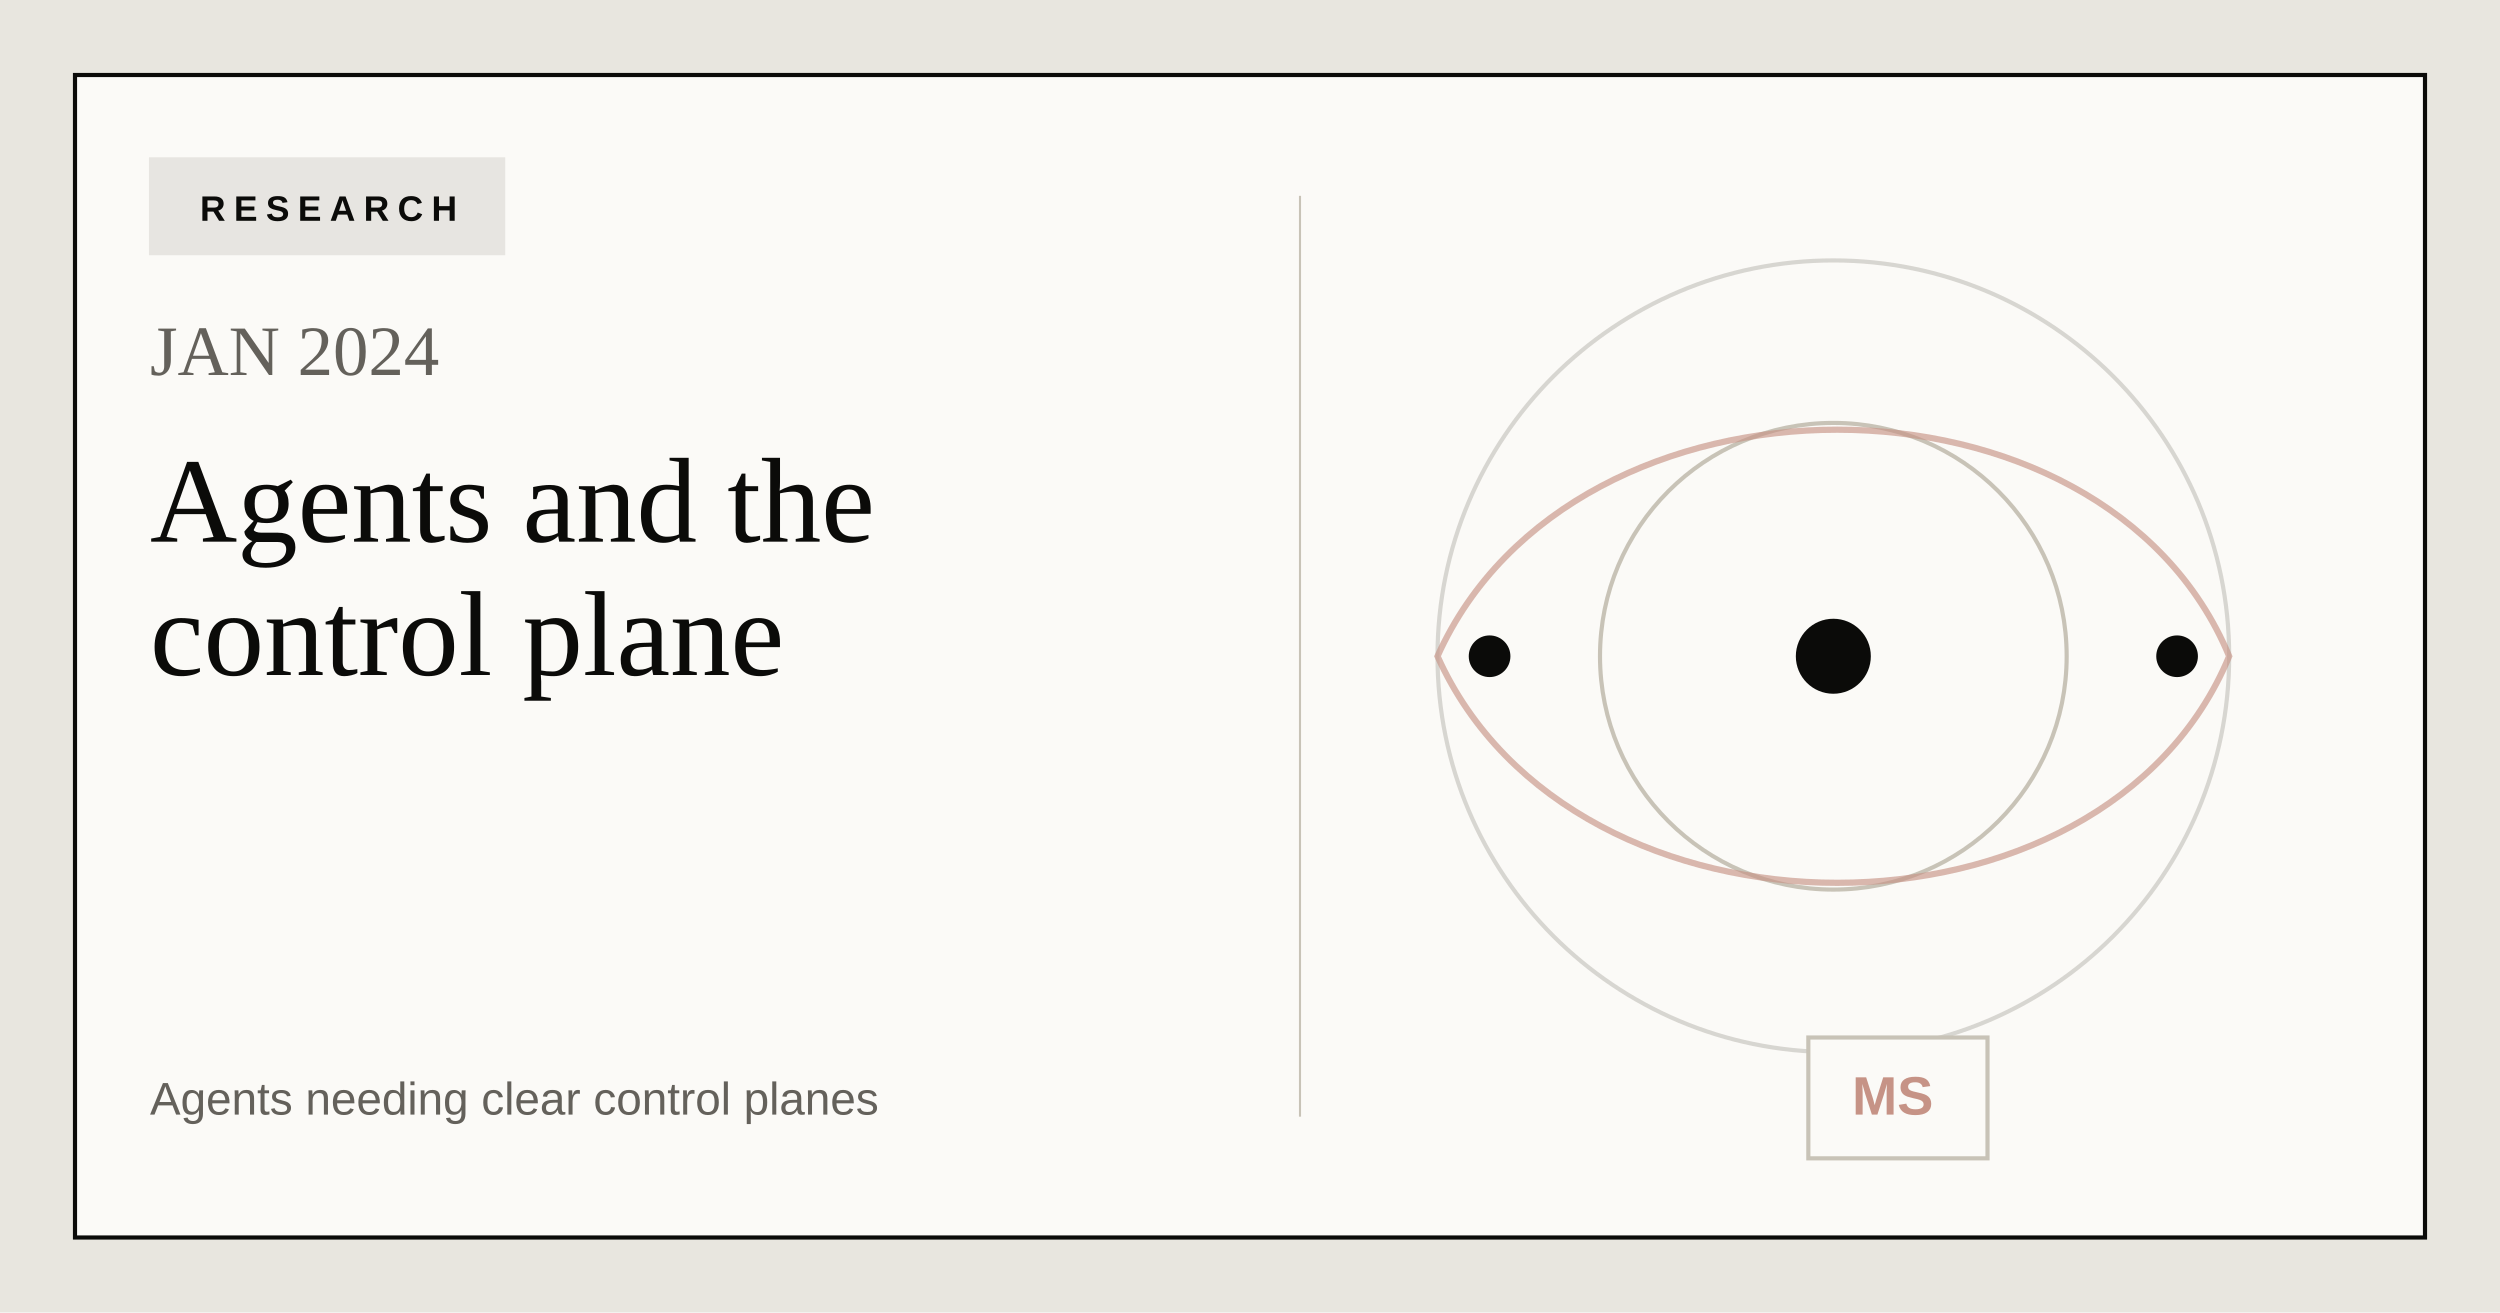
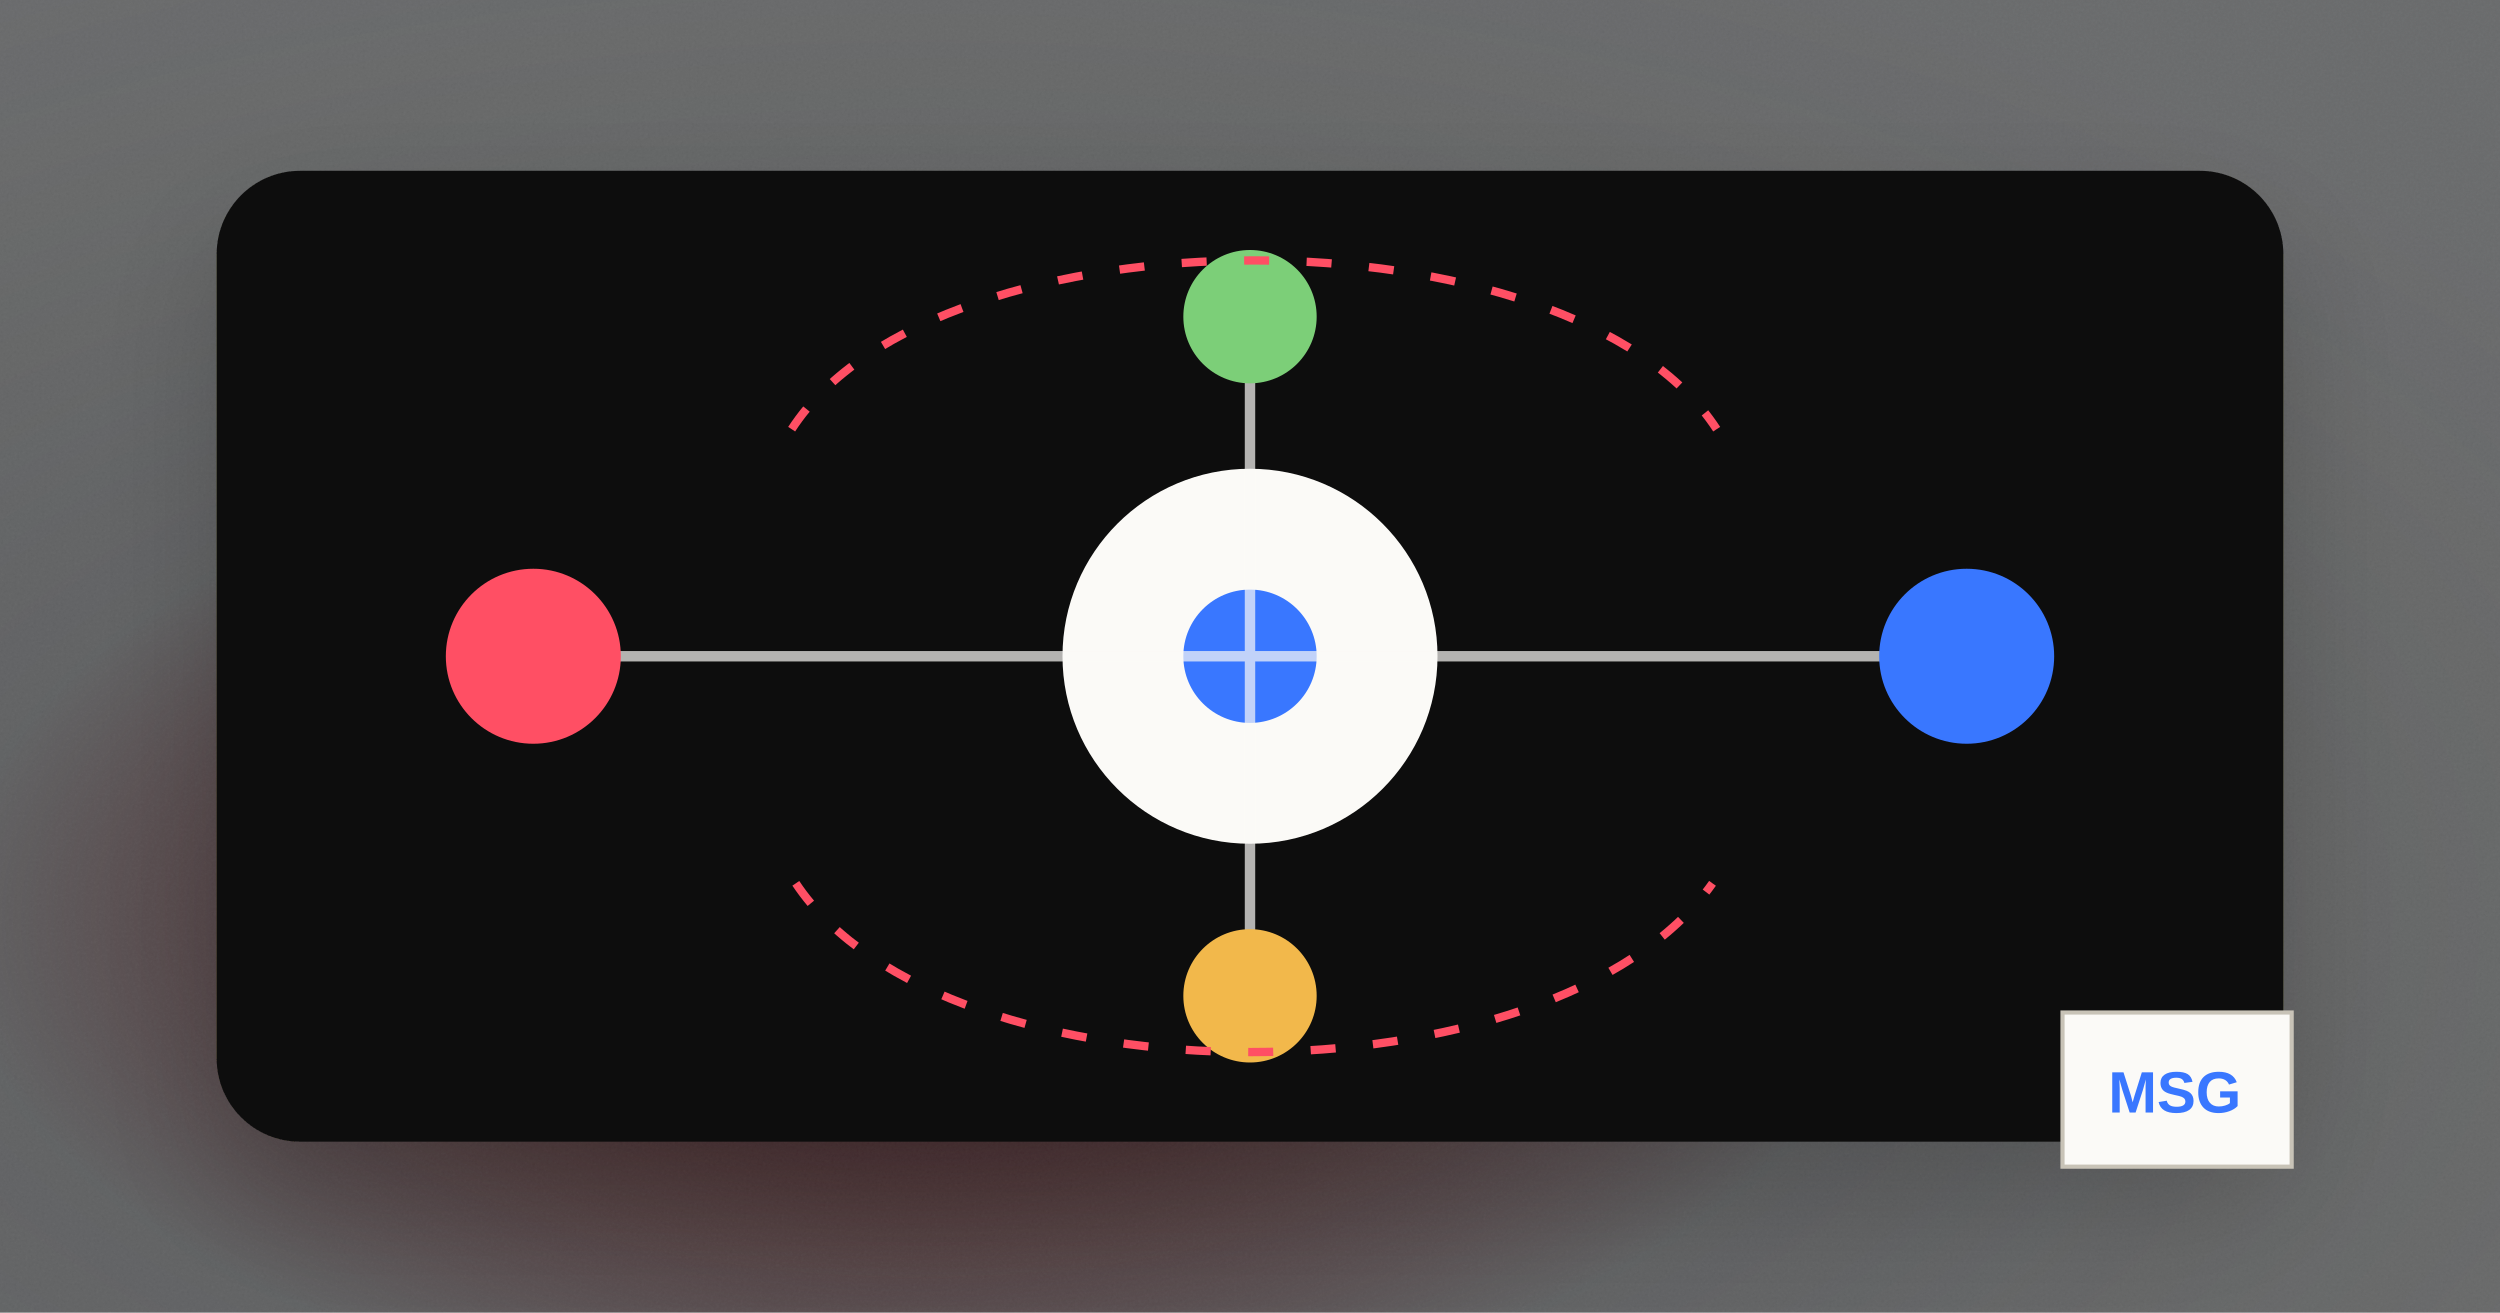
<svg xmlns="http://www.w3.org/2000/svg" width="1200" height="630" viewBox="0 0 1200 630" role="img" aria-labelledby="title desc">
-   <rect width="1200" height="630" fill="#e8e6df" />
-   <rect x="36" y="36" width="1128" height="558" fill="#fbfaf7" stroke="#0b0b09" stroke-width="2" />
-   <rect x="72" y="76" width="170" height="46" fill="#8c877e" opacity="0.18" stroke="#8c877e" stroke-width="1" />
-   <text x="96" y="106" font-family="Arial, Helvetica, sans-serif" font-size="17" font-weight="700" letter-spacing="4" fill="#0b0b09">RESEARCH</text>
-   <text x="72" y="180" font-family="Georgia, 'Times New Roman', serif" font-size="34" fill="#64615b">JAN 2024</text>
-   <text x="72" y="260" font-family="Georgia, 'Times New Roman', serif" font-size="58" font-weight="500" fill="#0b0b09">Agents and the</text>
-   <text x="72" y="324" font-family="Georgia, 'Times New Roman', serif" font-size="58" font-weight="500" fill="#0b0b09">control plane</text>
-   <text x="72" y="535" font-family="Arial, Helvetica, sans-serif" font-size="22" fill="#64615b">Agents needing clear control planes</text>
-   <circle cx="880" cy="315" r="190" fill="none" stroke="#8c877e" stroke-width="2" opacity="0.32" />
-   <circle cx="880" cy="315" r="112" fill="none" stroke="#c8c3b7" stroke-width="2" />
-   <path d="M690 315 C755 170 1010 170 1070 315 C1010 460 755 460 690 315Z" fill="none" stroke="#c69386" stroke-width="3" opacity="0.65" />
-   <circle cx="880" cy="315" r="18" fill="#0b0b09" />
-   <circle cx="715" cy="315" r="10" fill="#0b0b09" />
-   <circle cx="1045" cy="315" r="10" fill="#0b0b09" />
-   <line x1="624" y1="94" x2="624" y2="536" stroke="#c8c3b7" stroke-width="1" />
-   <rect x="868" y="498" width="86" height="58" fill="#fbfaf7" stroke="#c8c3b7" stroke-width="2" />
-   <text x="889" y="535" font-family="Arial, Helvetica, sans-serif" font-size="26" font-weight="700" fill="#c69386">MS</text>
+   <defs>
+     <radialGradient id="glow" cx="37%" cy="70%" r="80%">
+       <stop offset="0%" stop-color="#ff4f64" stop-opacity="0.42" />
+       <stop offset="48%" stop-color="#edf0f6" stop-opacity="0.9" />
+       <stop offset="100%" stop-color="#edf0f6" />
+     </radialGradient>
+     <linearGradient id="panel" x1="0" y1="0" x2="1" y2="1">
+       <stop offset="0%" stop-color="#ffffff" stop-opacity="0.88" />
+       <stop offset="100%" stop-color="#fbfaf7" stop-opacity="0.64" />
+     </linearGradient>
+     <filter id="shadow" x="-30%" y="-30%" width="160%" height="160%">
+       <feDropShadow dx="0" dy="28" stdDeviation="30" flood-color="#0b0b09" flood-opacity="0.17" />
+     </filter>
+     <filter id="grain">
+       <feTurbulence type="fractalNoise" baseFrequency="0.76" numOctaves="3" stitchTiles="stitch" />
+       <feColorMatrix type="saturate" values="0" />
+       <feComponentTransfer>
+         <feFuncA type="table" tableValues="0 0.069" />
+       </feComponentTransfer>
+     </filter>
+   </defs>
+   <rect width="1200" height="630" fill="#0b0b09" />
+   <rect width="1200" height="630" fill="url(#glow)" opacity="0.42" />
+   <rect width="1200" height="630" filter="url(#grain)" opacity="0.7" />
+   <rect x="104" y="82" width="992" height="466" rx="40" fill="#11110f" filter="url(#shadow)" />
+   <circle cx="600" cy="315" r="90" fill="#fbfaf7" />
+   <circle cx="600" cy="315" r="32" fill="#3977ff" />
+   <path d="M600 315 H256 M600 315 H944 M600 315 V152 M600 315 V478" stroke="#fbfaf7" stroke-width="5" opacity="0.7" />
+   <circle cx="256" cy="315" r="42" fill="#ff4f64" />
+   <circle cx="944" cy="315" r="42" fill="#3977ff" />
+   <circle cx="600" cy="152" r="32" fill="#7ccf78" />
+   <circle cx="600" cy="478" r="32" fill="#f2b84b" />
+   <path d="M380 206 C450 98 754 98 824 206 M382 424 C454 532 746 532 822 424" fill="none" stroke="#ff4f64" stroke-width="4" stroke-dasharray="12 18" />
+   <g transform="translate(990 486)">
+     <rect width="110" height="74" rx="0" fill="#fbfaf7" stroke="#c8c3b7" stroke-width="2" />
+     <text x="22" y="48" font-family="Arial, Helvetica, sans-serif" font-size="28" font-weight="800" fill="#3977ff">MSG</text>
+   </g>
</svg>
